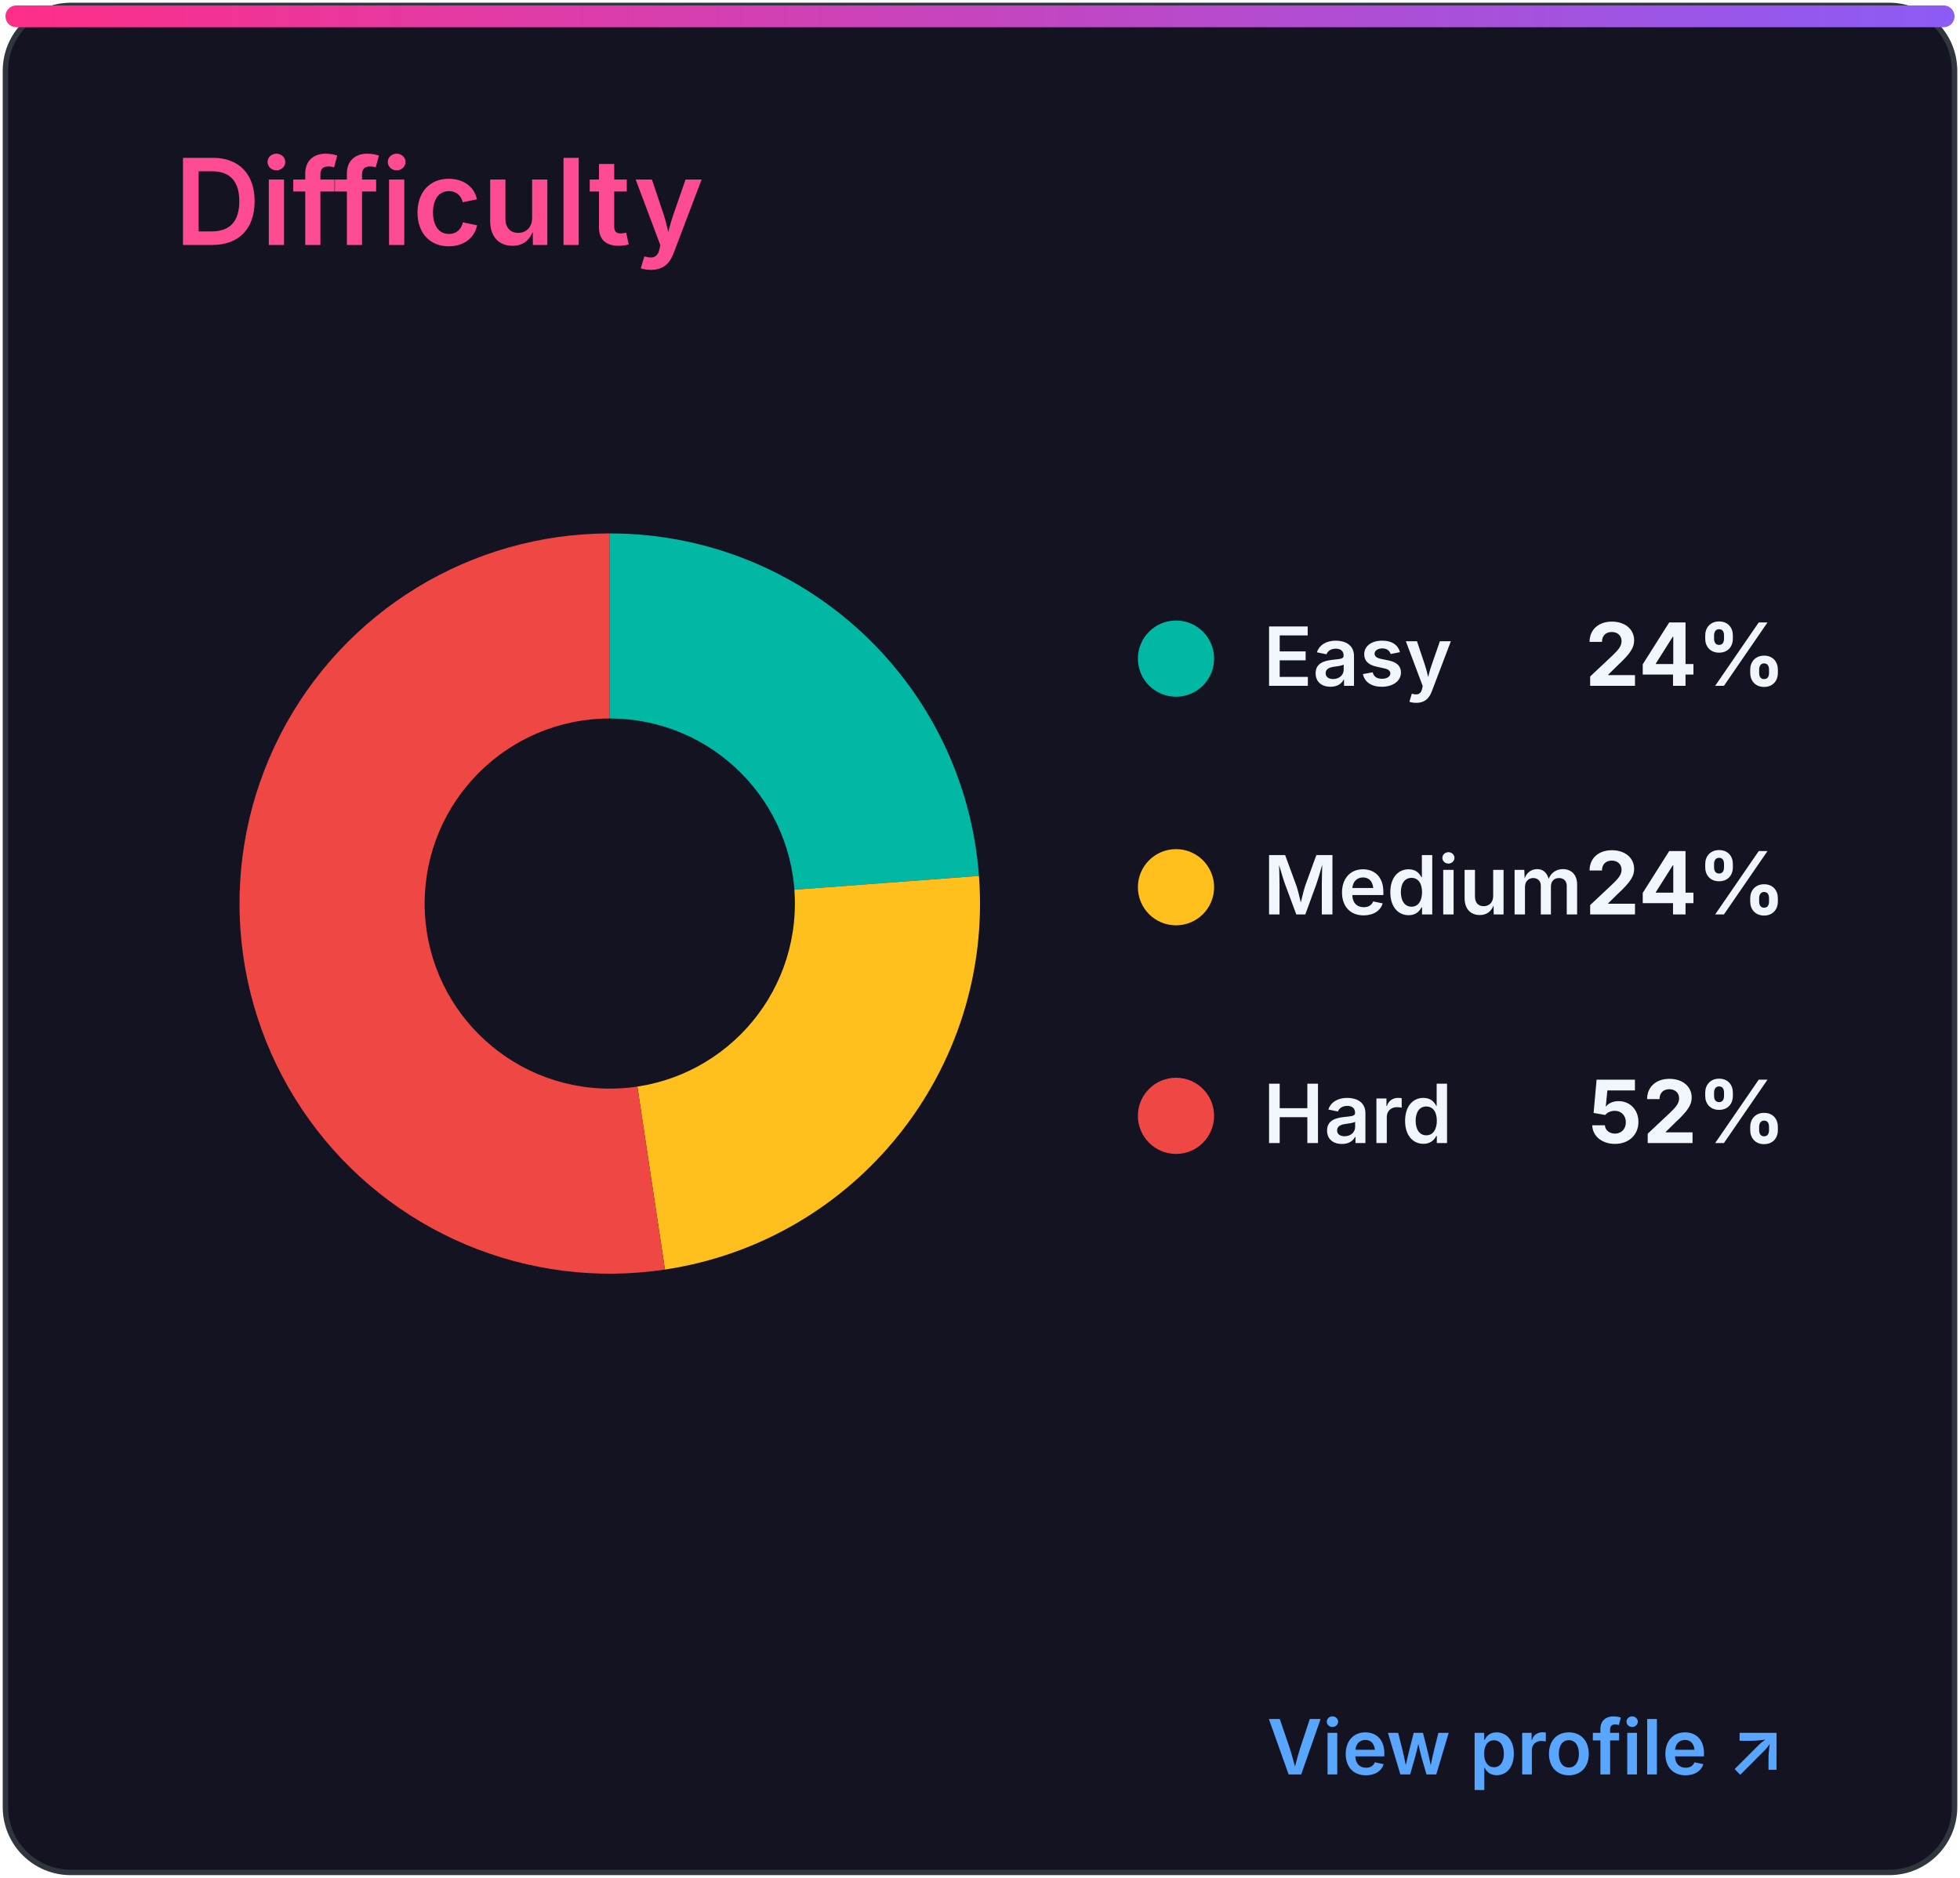
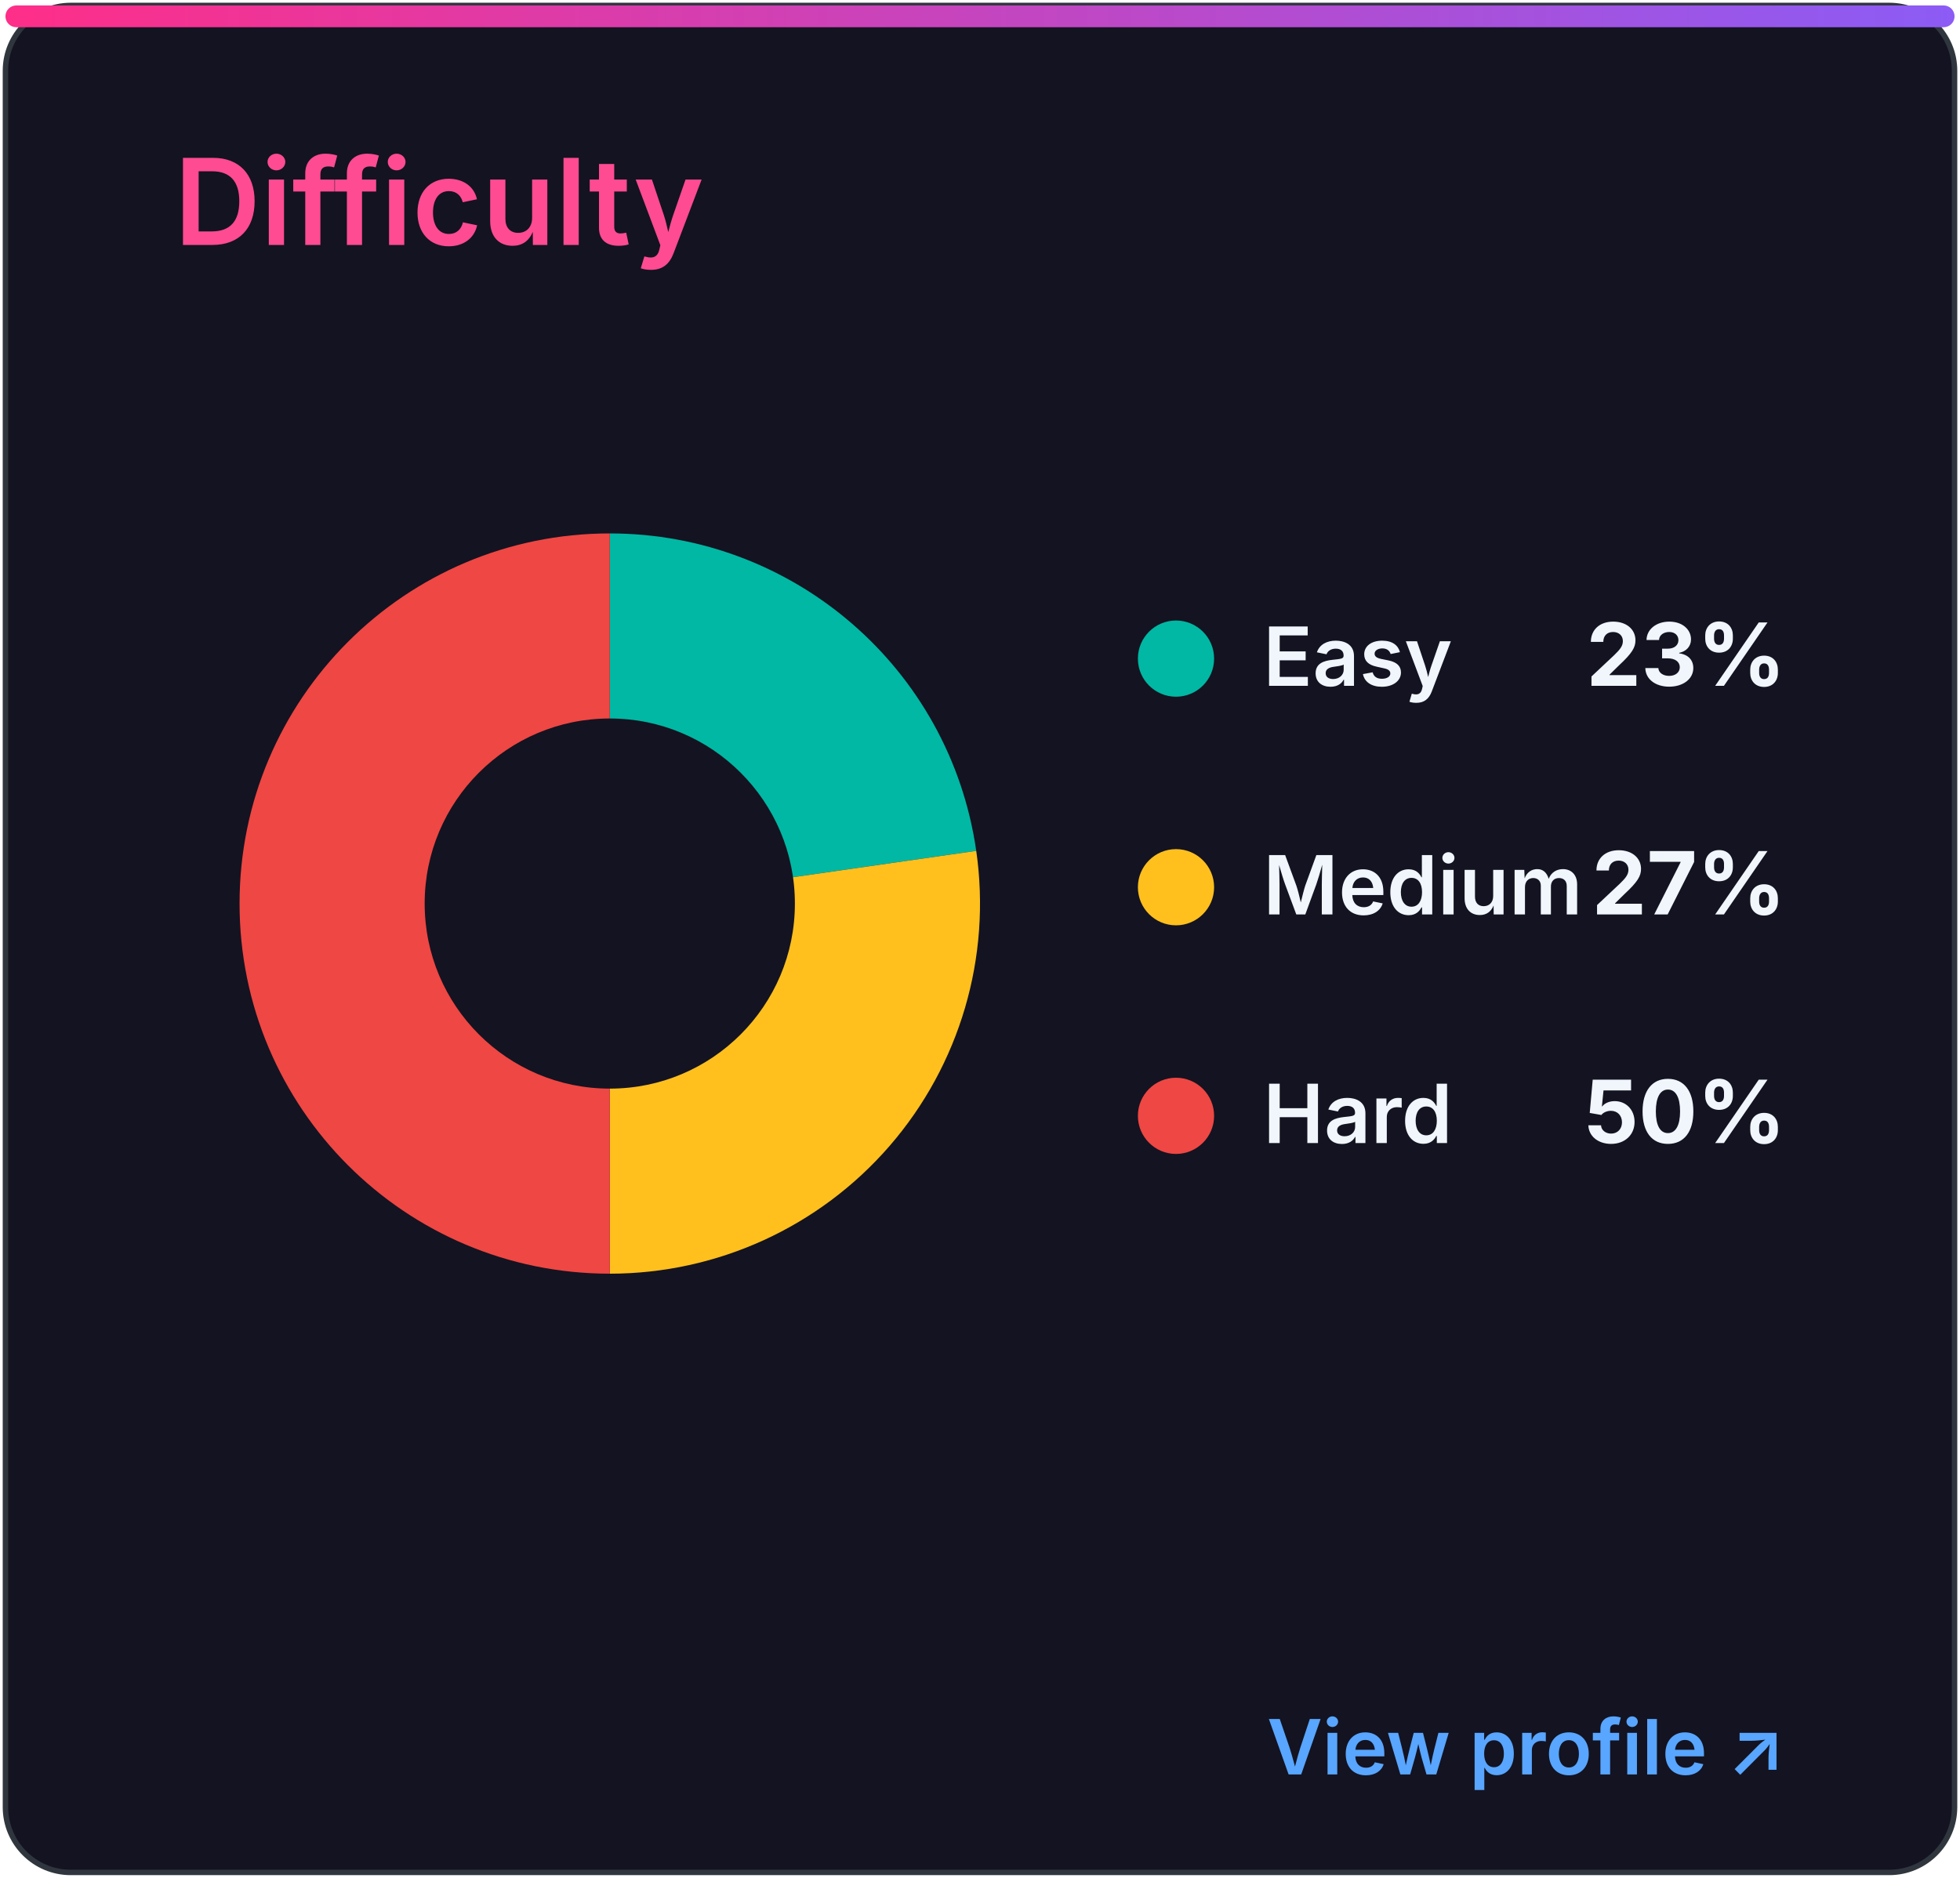
<svg xmlns="http://www.w3.org/2000/svg" width="360" height="345" viewBox="0 0 360 345" role="img" aria-labelledby="title desc">
  <defs>
    <linearGradient id="accent" x1="0" x2="1">
      <stop stop-color="#ff2e88" />
      <stop offset="1" stop-color="#8b5cf6" />
    </linearGradient>
    <clipPath id="bar">
      <rect x="32" y="82" width="296" height="8" rx="4" />
    </clipPath>
    <style>
.heading{font:600 22px -apple-system,BlinkMacSystemFont,'Segoe UI',sans-serif;fill:#ff4b91}
.eyebrow{font:600 10px -apple-system,BlinkMacSystemFont,'Segoe UI',sans-serif;letter-spacing:1.2px;fill:#8b949e}
.total{font:700 52px -apple-system,BlinkMacSystemFont,'Segoe UI',sans-serif;fill:#f0f6fc}
.metric{font:600 15px -apple-system,BlinkMacSystemFont,'Segoe UI',sans-serif;fill:#f0f6fc}
.count{font:700 16px -apple-system,BlinkMacSystemFont,'Segoe UI',sans-serif;fill:#f0f6fc}
.muted{font:500 13px -apple-system,BlinkMacSystemFont,'Segoe UI',sans-serif;fill:#8b949e}
.language{font:700 31px -apple-system,BlinkMacSystemFont,'Segoe UI',sans-serif;fill:#f0f6fc}
.link{font:600 14px -apple-system,BlinkMacSystemFont,'Segoe UI',sans-serif;fill:#58a6ff}
</style>
  </defs>
  <rect x="1" y="1" width="358" height="343" rx="12" fill="#141321" stroke="#30363d" />
  <rect x="1" y="1" width="358" height="4" rx="2" fill="url(#accent)" />
  <text x="32" y="45" class="heading">Difficulty</text>
-   <path d="M 112 166 L 112.00 98.00 A 68 68 0 0 1 179.81 160.92 Z" fill="#00b8a3" />
-   <path d="M 112 166 L 179.81 160.92 A 68 68 0 0 1 122.13 233.24 Z" fill="#ffc01e" />
-   <path d="M 112 166 L 122.13 233.24 A 68 68 0 1 1 112.00 98.00 Z" fill="#ef4743" />
+   <path d="M 112 166 L 112.00 98.00 A 68 68 0 0 1 179.31 156.32 Z" fill="#00b8a3" />
+   <path d="M 112 166 L 179.31 156.32 A 68 68 0 0 1 112.00 234.00 Z" fill="#ffc01e" />
+   <path d="M 112 166 L 112.00 234.00 A 68 68 0 0 1 112.00 98.00 Z" fill="#ef4743" />
  <circle cx="112" cy="166" r="34" fill="#141321" />
  <circle cx="216" cy="121" r="7" fill="#00b8a3" />
  <text x="232" y="126" class="metric">Easy</text>
-   <text x="328" y="126" class="count" text-anchor="end">24%</text>
+   <text x="328" y="126" class="count" text-anchor="end">23%</text>
  <circle cx="216" cy="163" r="7" fill="#ffc01e" />
  <text x="232" y="168" class="metric">Medium</text>
-   <text x="328" y="168" class="count" text-anchor="end">24%</text>
+   <text x="328" y="168" class="count" text-anchor="end">27%</text>
  <circle cx="216" cy="205" r="7" fill="#ef4743" />
  <text x="232" y="210" class="metric">Hard</text>
-   <text x="328" y="210" class="count" text-anchor="end">52%</text>
+   <text x="328" y="210" class="count" text-anchor="end">50%</text>
  <text x="328" y="326" class="link" text-anchor="end">View profile ↗</text>
</svg>
